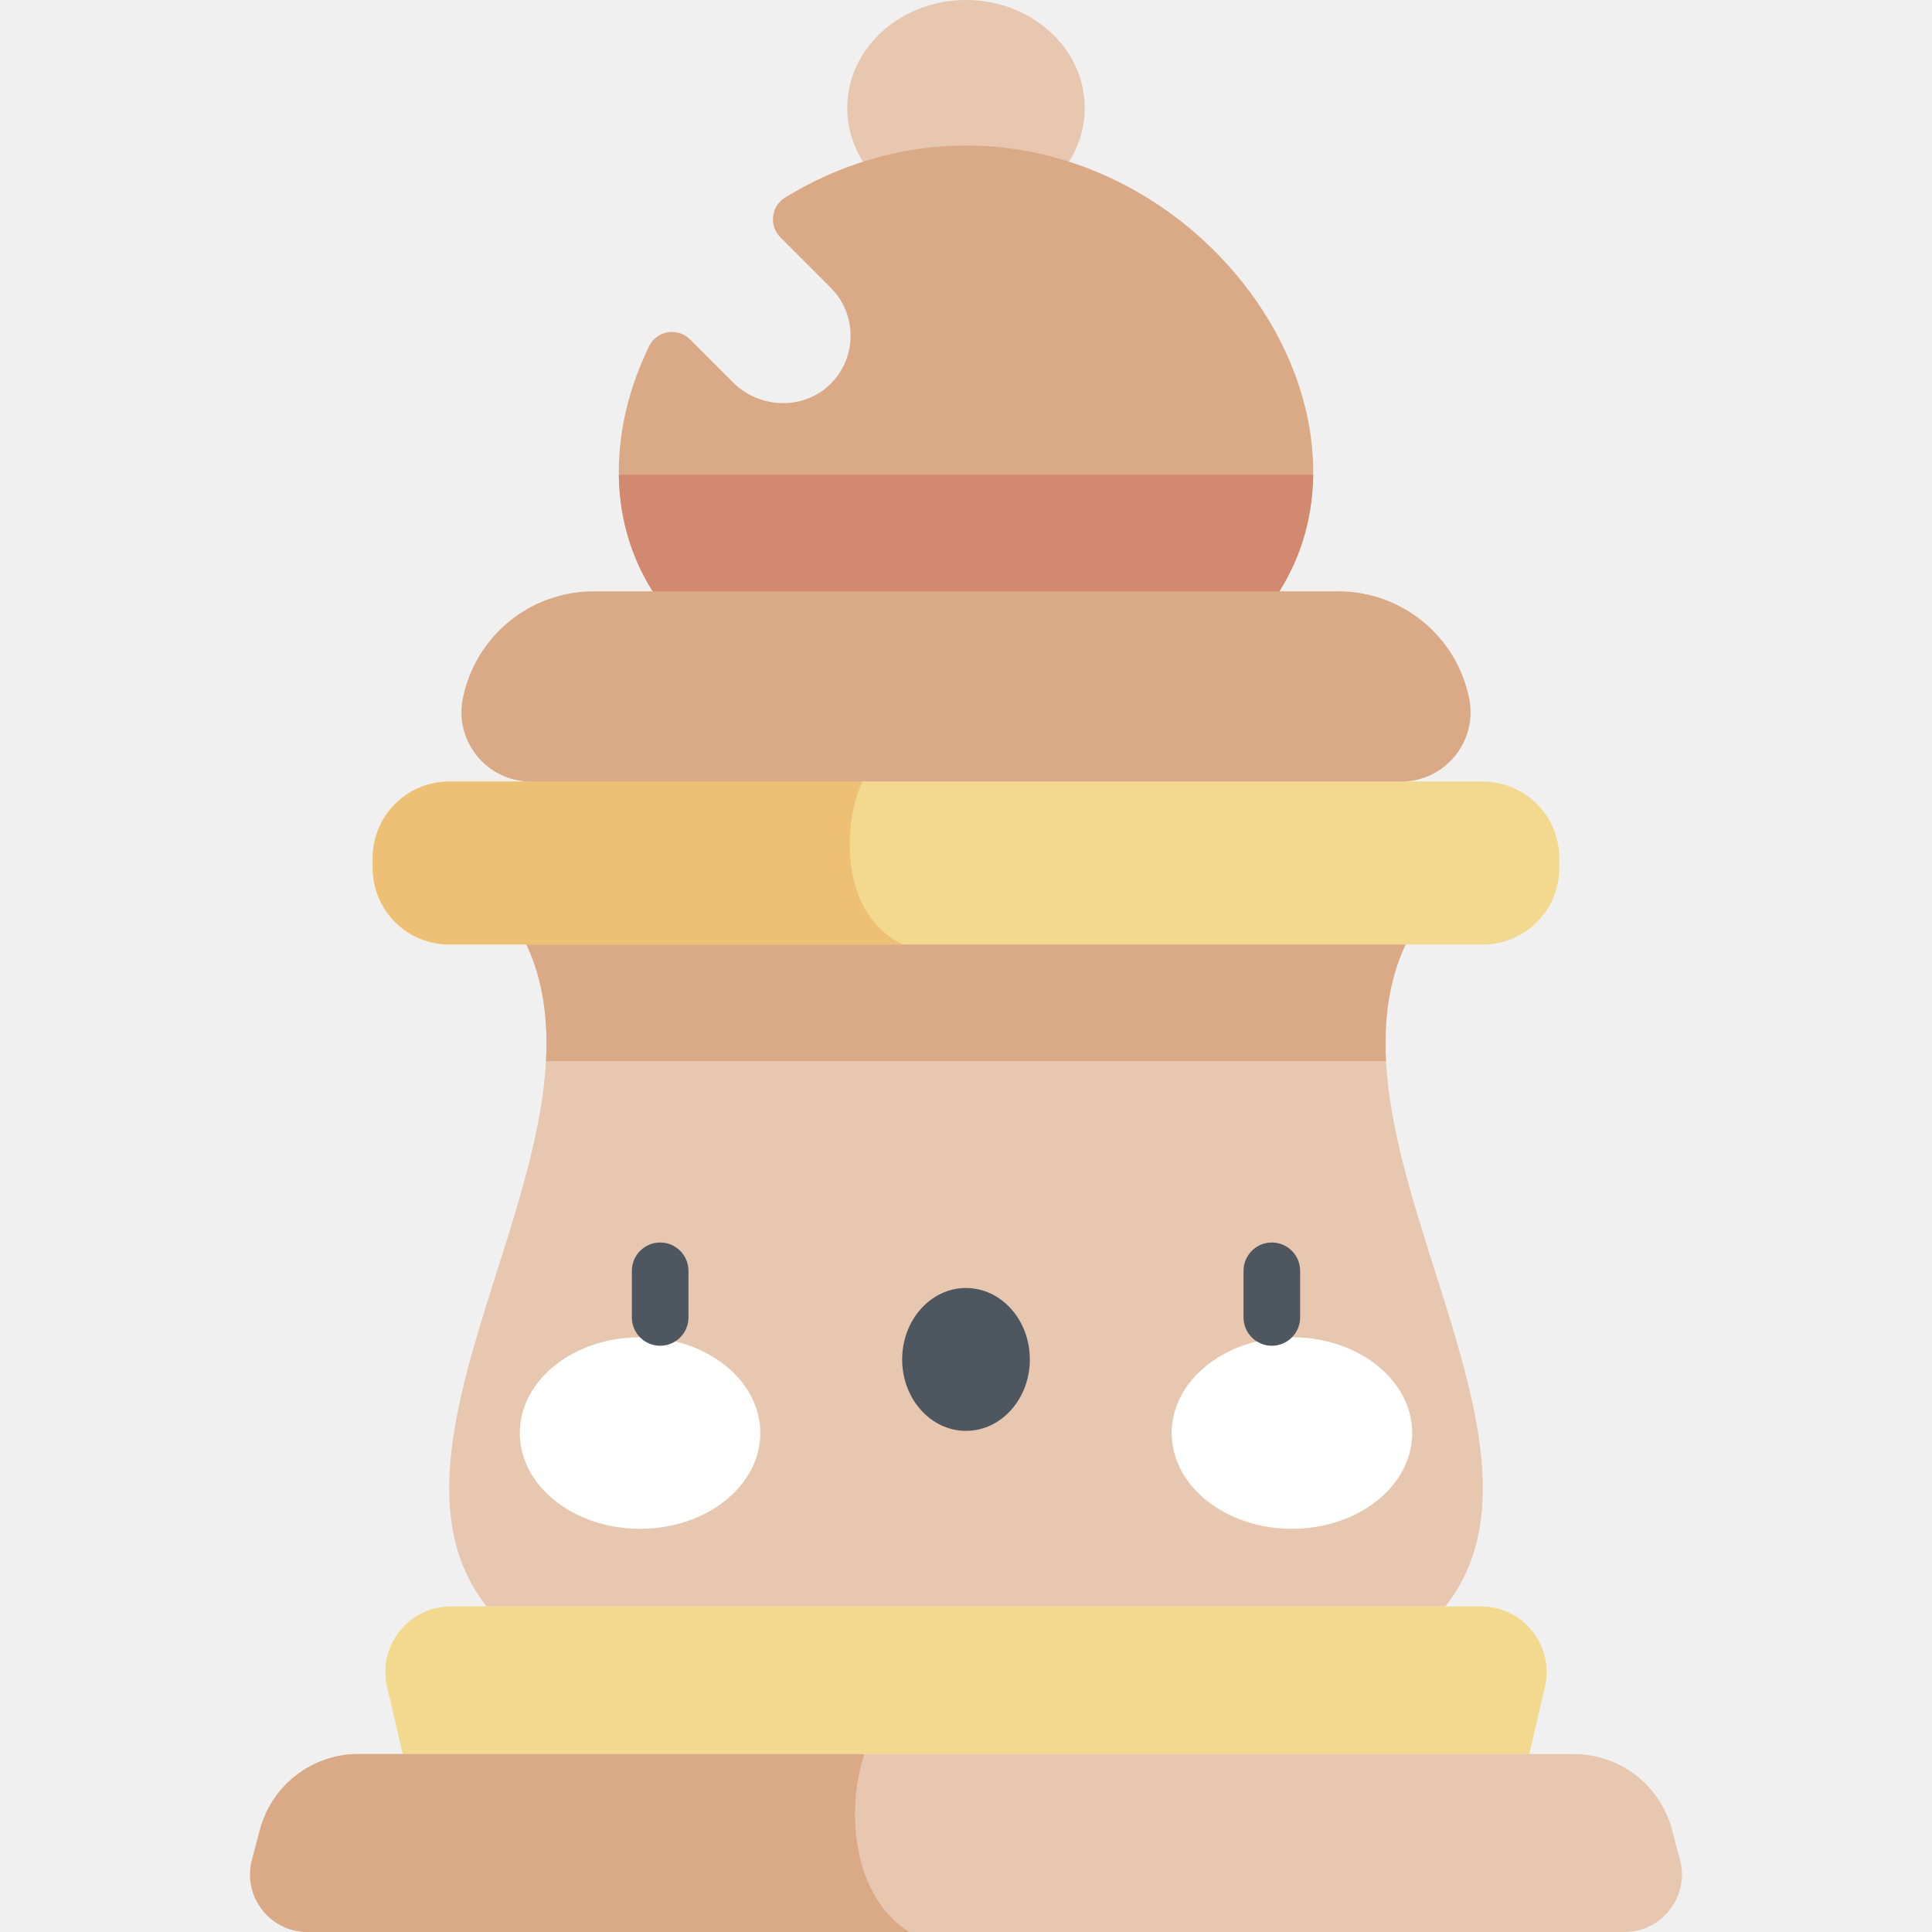
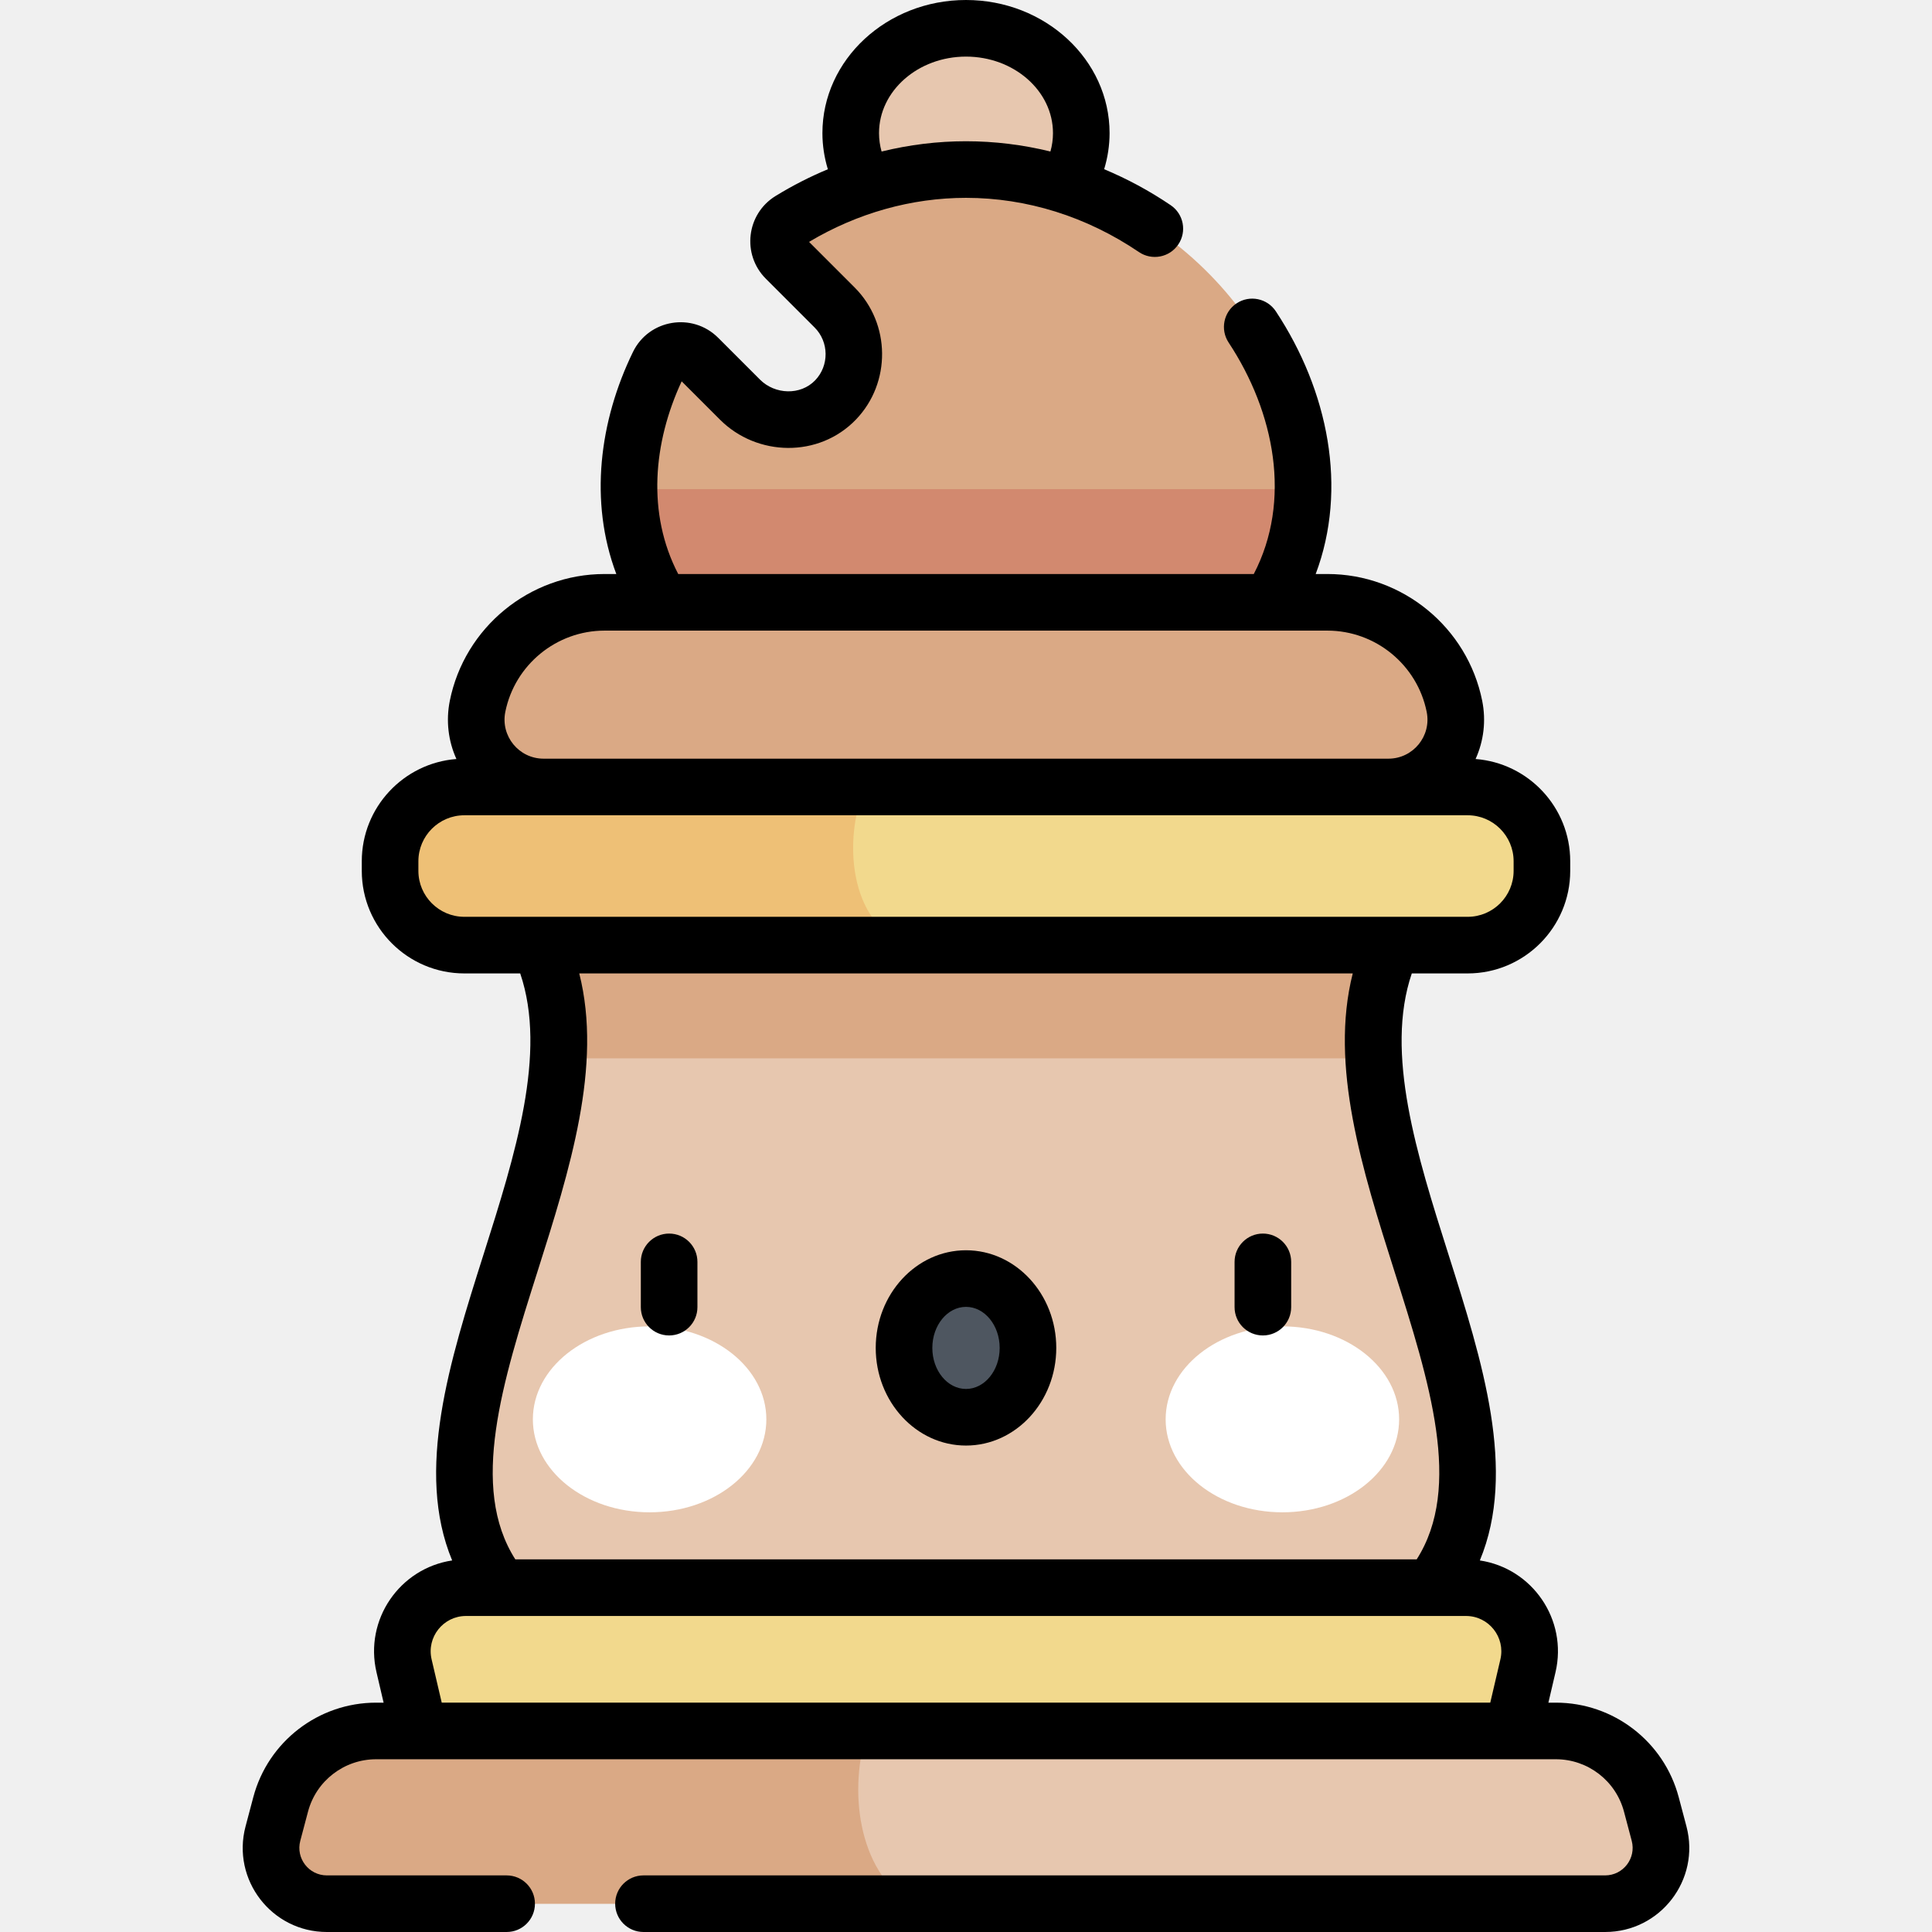
<svg xmlns="http://www.w3.org/2000/svg" id="Capa_1" enable-background="new 0 0 512 512" height="512" viewBox="0 0 512 512" width="512">
  <g>
-     <path d="m383.033 425.723c34.805-44.044-35.026-123.073-10.54-175.425h-232.986c24.486 52.353-45.345 131.381-10.54 175.425z" fill="#e7c7af" />
-     <ellipse cx="256" cy="28.609" fill="#e7c7af" rx="31.471" ry="28.609" />
-     <path d="m256 38.56c-17.569 0-33.987 5.215-47.95 13.808-3.717 2.287-4.313 7.455-1.228 10.54l13.311 13.311c6.96 6.958 7.04 18.191.242 25.249-7.01 7.279-18.926 7.058-26.072-.088l-11.428-11.427c-3.271-3.271-8.819-2.38-10.845 1.778-5.163 10.598-8.038 21.957-8.038 33.26 0 42.812 41.193 68.605 92.007 68.605s92.007-25.792 92.007-68.605c.001-42.811-41.192-86.431-92.006-86.431z" fill="#daa985" />
-     <path d="m256 193.597c50.49 0 91.474-25.468 91.994-67.792h-183.989c.52 42.324 41.505 67.792 91.995 67.792z" fill="#d2896f" />
-     <path d="m139.507 250.298c4.462 9.54 5.782 19.967 5.185 30.905h222.616c-.598-10.938.723-21.366 5.185-30.905z" fill="#daa985" />
-     <path d="m392.959 250.298h-273.918c-11.194 0-20.269-9.075-20.269-20.269v-2.635c0-11.194 9.075-20.269 20.269-20.269h273.918c11.194 0 20.269 9.075 20.269 20.269v2.635c0 11.194-9.075 20.269-20.269 20.269z" fill="#f2d98d" />
-     <path d="m119.041 207.124c-11.194 0-20.269 9.075-20.269 20.269v2.635c0 11.195 9.075 20.269 20.269 20.269h120.273c-16.697-7.751-16.161-31.773-10.749-43.174h-109.524z" fill="#eec076" />
-     <path d="m371.323 207.124h-230.646c-11.605 0-20.308-10.619-18.028-21.998 3.31-16.523 17.821-28.415 34.672-28.415h197.357c16.852 0 31.362 11.892 34.672 28.415 2.281 11.379-6.422 21.998-18.027 21.998z" fill="#daa985" />
-     <path d="m405.259 464.84h-298.518l-4.159-17.791c-2.547-10.898 5.724-21.325 16.915-21.325h273.004c11.191 0 19.463 10.427 16.915 21.325z" fill="#f2d98d" />
-     <path d="m417.053 464.84h-322.106c-12.226 0-22.92 8.23-26.051 20.047l-2.111 7.969c-2.563 9.67 4.728 19.144 14.731 19.144h348.968c10.003 0 17.294-9.474 14.732-19.143l-2.111-7.969c-3.132-11.819-13.826-20.048-26.052-20.048z" fill="#e7c7af" />
-     <path d="m229.062 464.84h-134.115c-12.226 0-22.92 8.23-26.051 20.047l-2.111 7.969c-2.563 9.67 4.728 19.144 14.731 19.144h159.437c-14.681-9.236-17.044-31.447-11.891-47.16z" fill="#daa985" />
+     <path d="m379.311 420.751c33.785-42.754-34-119.467-10.231-170.286h-226.16c23.769 50.819-44.016 127.532-10.231 170.286z" fill="#e7c7af" />
+     <ellipse cx="256" cy="35.271" fill="#e7c7af" rx="30.549" ry="27.771" />
+     <path d="m256 44.93c-17.054 0-32.991 5.062-46.545 13.403-3.608 2.22-4.187 7.236-1.191 10.232l12.921 12.921c6.756 6.755 6.834 17.658.235 24.509-6.805 7.065-18.371 6.851-25.308-.085l-11.093-11.093c-3.175-3.175-8.561-2.31-10.528 1.726-5.012 10.288-7.802 21.313-7.802 32.286 0 41.558 39.986 66.595 89.311 66.595s89.311-25.037 89.311-66.595c0-41.557-39.986-83.899-89.311-83.899z" fill="#daa985" />
+     <path d="m256 195.425c49.011 0 88.794-24.722 89.299-65.806h-178.598c.504 41.084 40.288 65.806 89.299 65.806z" fill="#d2896f" />
+     <path d="m142.92 250.465c4.331 9.26 5.613 19.383 5.033 30h216.094c-.58-10.617.702-20.74 5.033-30z" fill="#daa985" />
+     <path d="m388.946 250.465h-265.893c-10.867 0-19.675-8.809-19.675-19.675v-2.558c0-10.866 8.809-19.675 19.675-19.675h265.893c10.866 0 19.675 8.809 19.675 19.675v2.558c.001 10.866-8.808 19.675-19.675 19.675z" fill="#f2d98d" />
+     <path d="m123.053 208.556c-10.867 0-19.675 8.809-19.675 19.676v2.558c0 10.866 8.809 19.675 19.675 19.675h116.75c-16.208-7.523-15.688-30.842-10.434-41.909z" fill="#eec076" />
+     <path d="m367.944 208.556h-223.888c-11.265 0-19.713-10.308-17.5-21.354 3.213-16.039 17.299-27.583 33.657-27.583h191.575c16.358 0 30.443 11.543 33.656 27.583 2.213 11.046-6.235 21.354-17.5 21.354z" fill="#daa985" />
+     <path d="m400.886 458.721h-289.772l-4.037-17.27c-2.473-10.578 5.556-20.7 16.42-20.7h265.006c10.864 0 18.892 10.122 16.42 20.7z" fill="#f2d98d" />
+     <path d="m412.335 458.721h-312.67c-11.868 0-22.248 7.989-25.288 19.46l-2.05 7.736c-2.487 9.386 4.59 18.583 14.3 18.583h338.744c9.71 0 16.787-9.196 14.3-18.583l-2.05-7.736c-3.038-11.471-13.419-19.46-25.286-19.46z" fill="#e7c7af" />
+     <path d="m229.851 458.721h-130.186c-11.868 0-22.248 7.988-25.288 19.46l-2.05 7.736c-2.487 9.386 4.59 18.583 14.3 18.583h154.766c-14.25-8.965-16.544-30.525-11.542-45.779z" fill="#daa985" />
    <g>
      <g>
-         <ellipse cx="169.623" cy="379.766" fill="#fff" rx="31.872" ry="25.381" />
-         <ellipse cx="342.377" cy="379.766" fill="#fff" rx="31.872" ry="25.381" />
-         <ellipse cx="256" cy="360.264" fill="#4e5660" rx="16.918" ry="18.931" />
-       </g>
-       <g fill="#4e5660">
-         <path d="m174.951 356.638c-4.143 0-7.5-3.358-7.5-7.5v-12.362c0-4.142 3.357-7.5 7.5-7.5s7.5 3.358 7.5 7.5v12.362c0 4.142-3.357 7.5-7.5 7.5z" />
-         <path d="m337.049 356.638c-4.142 0-7.5-3.358-7.5-7.5v-12.362c0-4.142 3.358-7.5 7.5-7.5 4.143 0 7.5 3.358 7.5 7.5v12.362c0 4.142-3.358 7.5-7.5 7.5z" />
+         <ellipse cx="172.153" cy="376.14" fill="#fff" rx="30.938" ry="24.637" />
+         <ellipse cx="339.846" cy="376.14" fill="#fff" rx="30.938" ry="24.637" />
+         <ellipse cx="256" cy="357.21" fill="#4e5660" rx="16.423" ry="18.377" />
      </g>
    </g>
+     <path d="m177.325 353.909c4.143 0 7.5-3.358 7.5-7.5v-12c0-4.142-3.357-7.5-7.5-7.5s-7.5 3.358-7.5 7.5v12c0 4.142 3.357 7.5 7.5 7.5zm269.598 130.088-2.05-7.736c-3.907-14.743-17.287-25.039-32.538-25.039h-1.994l1.885-8.063c3.255-13.923-6.113-27.528-20.052-29.625 9.867-23.718.646-52.837-8.331-81.14-8.321-26.237-16.903-53.308-9.703-74.428h14.807c14.984 0 27.176-12.191 27.176-27.175v-2.559c0-14.278-11.072-26.012-25.079-27.087 2.164-4.776 2.812-10.143 1.755-15.416-3.901-19.474-21.15-33.609-41.01-33.609h-3.118c8.546-22.673 3.349-48.552-10.556-69.611-2.282-3.457-6.937-4.408-10.392-2.126-3.456 2.282-4.408 6.935-2.126 10.392 12.225 18.515 16.778 41.941 6.668 61.345h-152.53c-8.347-16.019-6.641-34.816.914-51.064l10.158 10.158c9.8 9.8 26.193 10.179 36.015-.016 9.382-9.742 9.232-25.45-.335-35.015l-12.08-12.081c12.81-7.64 27.165-11.672 41.593-11.672 16.118 0 31.968 4.969 45.834 14.37 3.431 2.324 8.093 1.429 10.417-2s1.429-8.092-1.999-10.416c-5.623-3.812-11.534-6.99-17.641-9.541.943-3.102 1.439-6.323 1.439-9.573 0-19.448-17.07-35.27-38.05-35.27s-38.05 15.822-38.05 35.271c0 3.253.496 6.476 1.441 9.581-4.76 1.985-9.4 4.346-13.867 7.095-7.738 4.762-8.985 15.503-2.564 21.922l12.922 12.922c3.826 3.826 3.888 10.107.137 14.003-3.893 4.041-10.64 3.78-14.604-.185l-11.093-11.093c-6.809-6.809-18.354-4.915-22.573 3.745-8.897 18.262-11.67 39.622-4.419 58.86h-3.118c-19.86 0-37.108 14.135-41.01 33.609-1.056 5.273-.409 10.639 1.755 15.415-14.008 1.075-25.079 12.808-25.079 27.087v2.559c0 14.984 12.191 27.175 27.176 27.175h14.807c7.2 21.12-1.382 48.191-9.703 74.428-8.976 28.303-18.198 57.422-8.331 81.14-13.918 2.094-23.313 15.676-20.052 29.625l1.885 8.063h-1.994c-15.251 0-28.631 10.296-32.538 25.04l-2.05 7.736c-3.748 14.144 6.906 28.002 21.55 28.002h47.638c4.143 0 7.5-3.358 7.5-7.5s-3.357-7.5-7.5-7.5h-47.638c-4.788 0-8.277-4.53-7.051-9.162l2.05-7.735c2.166-8.173 9.583-13.882 18.038-13.882 1.452 0 310.146.003 312.67 0 8.455 0 15.872 5.708 18.038 13.881l2.05 7.735c1.225 4.628-2.26 9.162-7.051 9.162h-254.845c-4.143 0-7.5 3.358-7.5 7.5s3.357 7.5 7.5 7.5h254.845c14.633.001 25.301-13.847 21.551-28.002zm-190.923-468.997c12.71 0 23.05 9.093 23.05 20.271 0 1.67-.231 3.3-.679 4.88-7.317-1.791-14.814-2.72-22.371-2.72-7.531 0-15.037.927-22.37 2.725-.448-1.582-.68-3.212-.68-4.885 0-11.178 10.34-20.271 23.05-20.271zm-122.091 173.676c2.503-12.491 13.564-21.556 26.303-21.556 23.596.001 174.146 0 191.576 0 12.738 0 23.8 9.066 26.303 21.556 1.284 6.408-3.621 12.38-10.146 12.38h-223.889c-6.535 0-11.429-5.982-10.147-12.38zm-10.855 54.289c-6.714 0-12.176-5.462-12.176-12.175v-2.559c0-6.713 5.462-12.175 12.176-12.175h265.893c6.714 0 12.176 5.462 12.176 12.175v2.559c0 6.713-5.462 12.175-12.176 12.175zm19.402 93.963c8.51-26.832 17.265-54.458 11.051-78.963h204.987c-6.214 24.504 2.541 52.131 11.051 78.963 9.315 29.369 18.12 57.181 5.89 76.323h-238.869c-12.23-19.143-3.425-46.954 5.89-76.323zm255.164 102.816-2.683 11.477h-277.874l-2.683-11.477c-1.374-5.88 3.091-11.493 9.117-11.493.122 0 266.288.001 265.006 0 6.038 0 10.488 5.626 9.117 11.493zm-141.62-56.657c13.191 0 23.923-11.608 23.923-25.877s-10.731-25.877-23.923-25.877c-13.191 0-23.923 11.608-23.923 25.877 0 14.268 10.731 25.877 23.923 25.877zm0-36.754c4.92 0 8.923 4.879 8.923 10.877 0 5.997-4.003 10.877-8.923 10.877s-8.923-4.879-8.923-10.877 4.003-10.877 8.923-10.877zm78.675 7.576c4.143 0 7.5-3.358 7.5-7.5v-12c0-4.142-3.357-7.5-7.5-7.5s-7.5 3.358-7.5 7.5v12c0 4.142 3.357 7.5 7.5 7.5z" />
  </g>
</svg>
